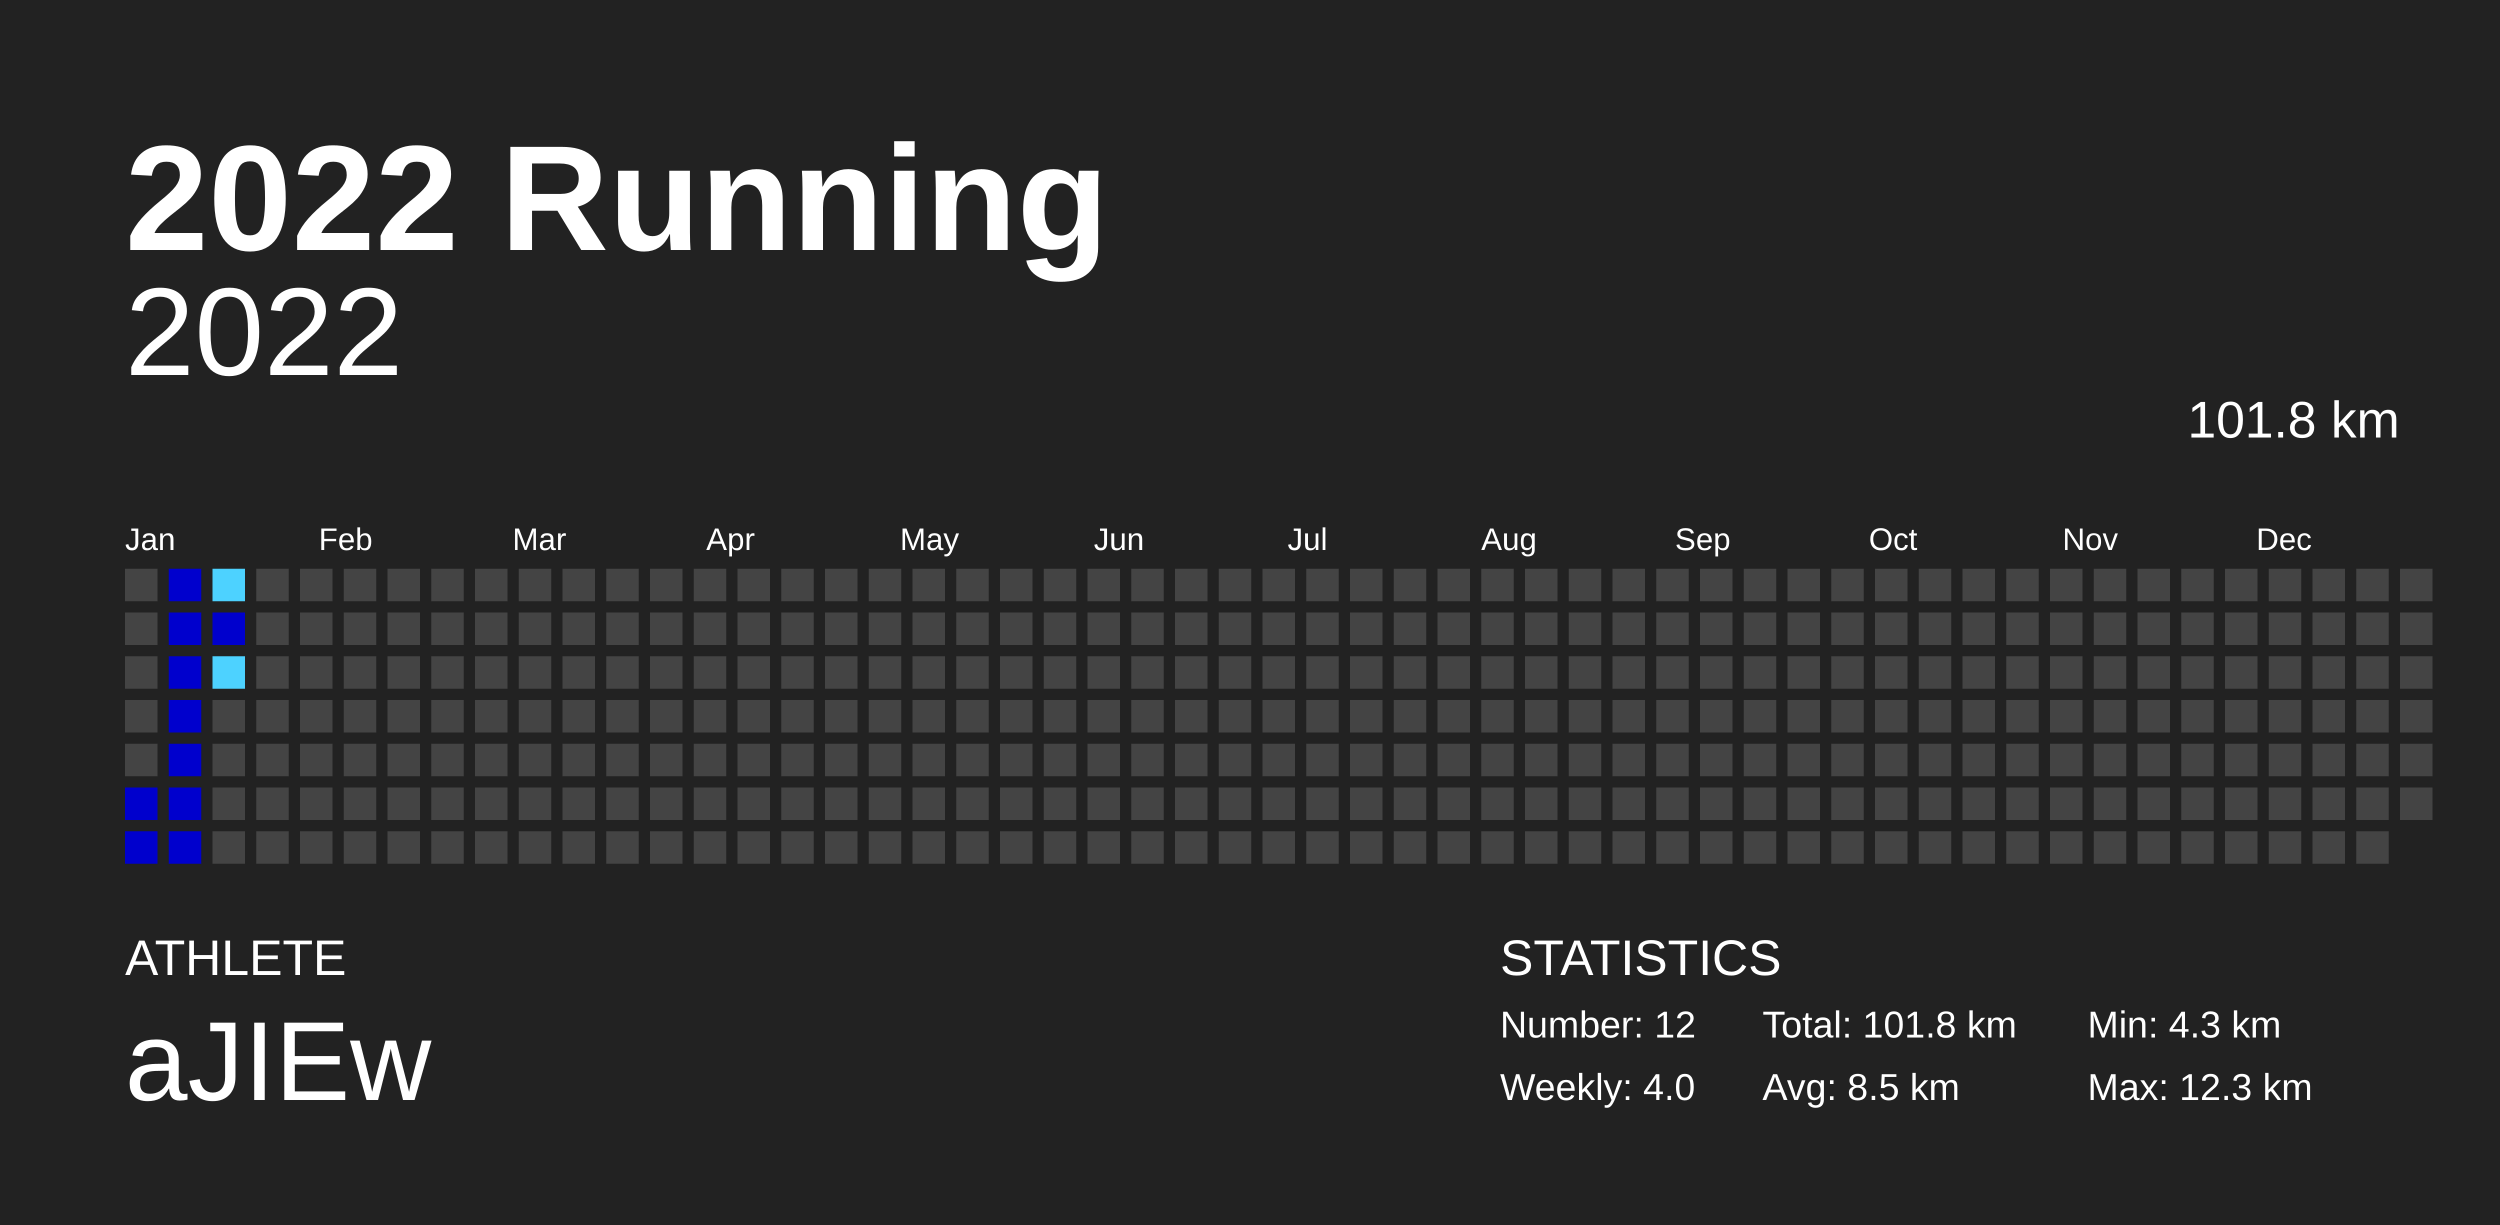
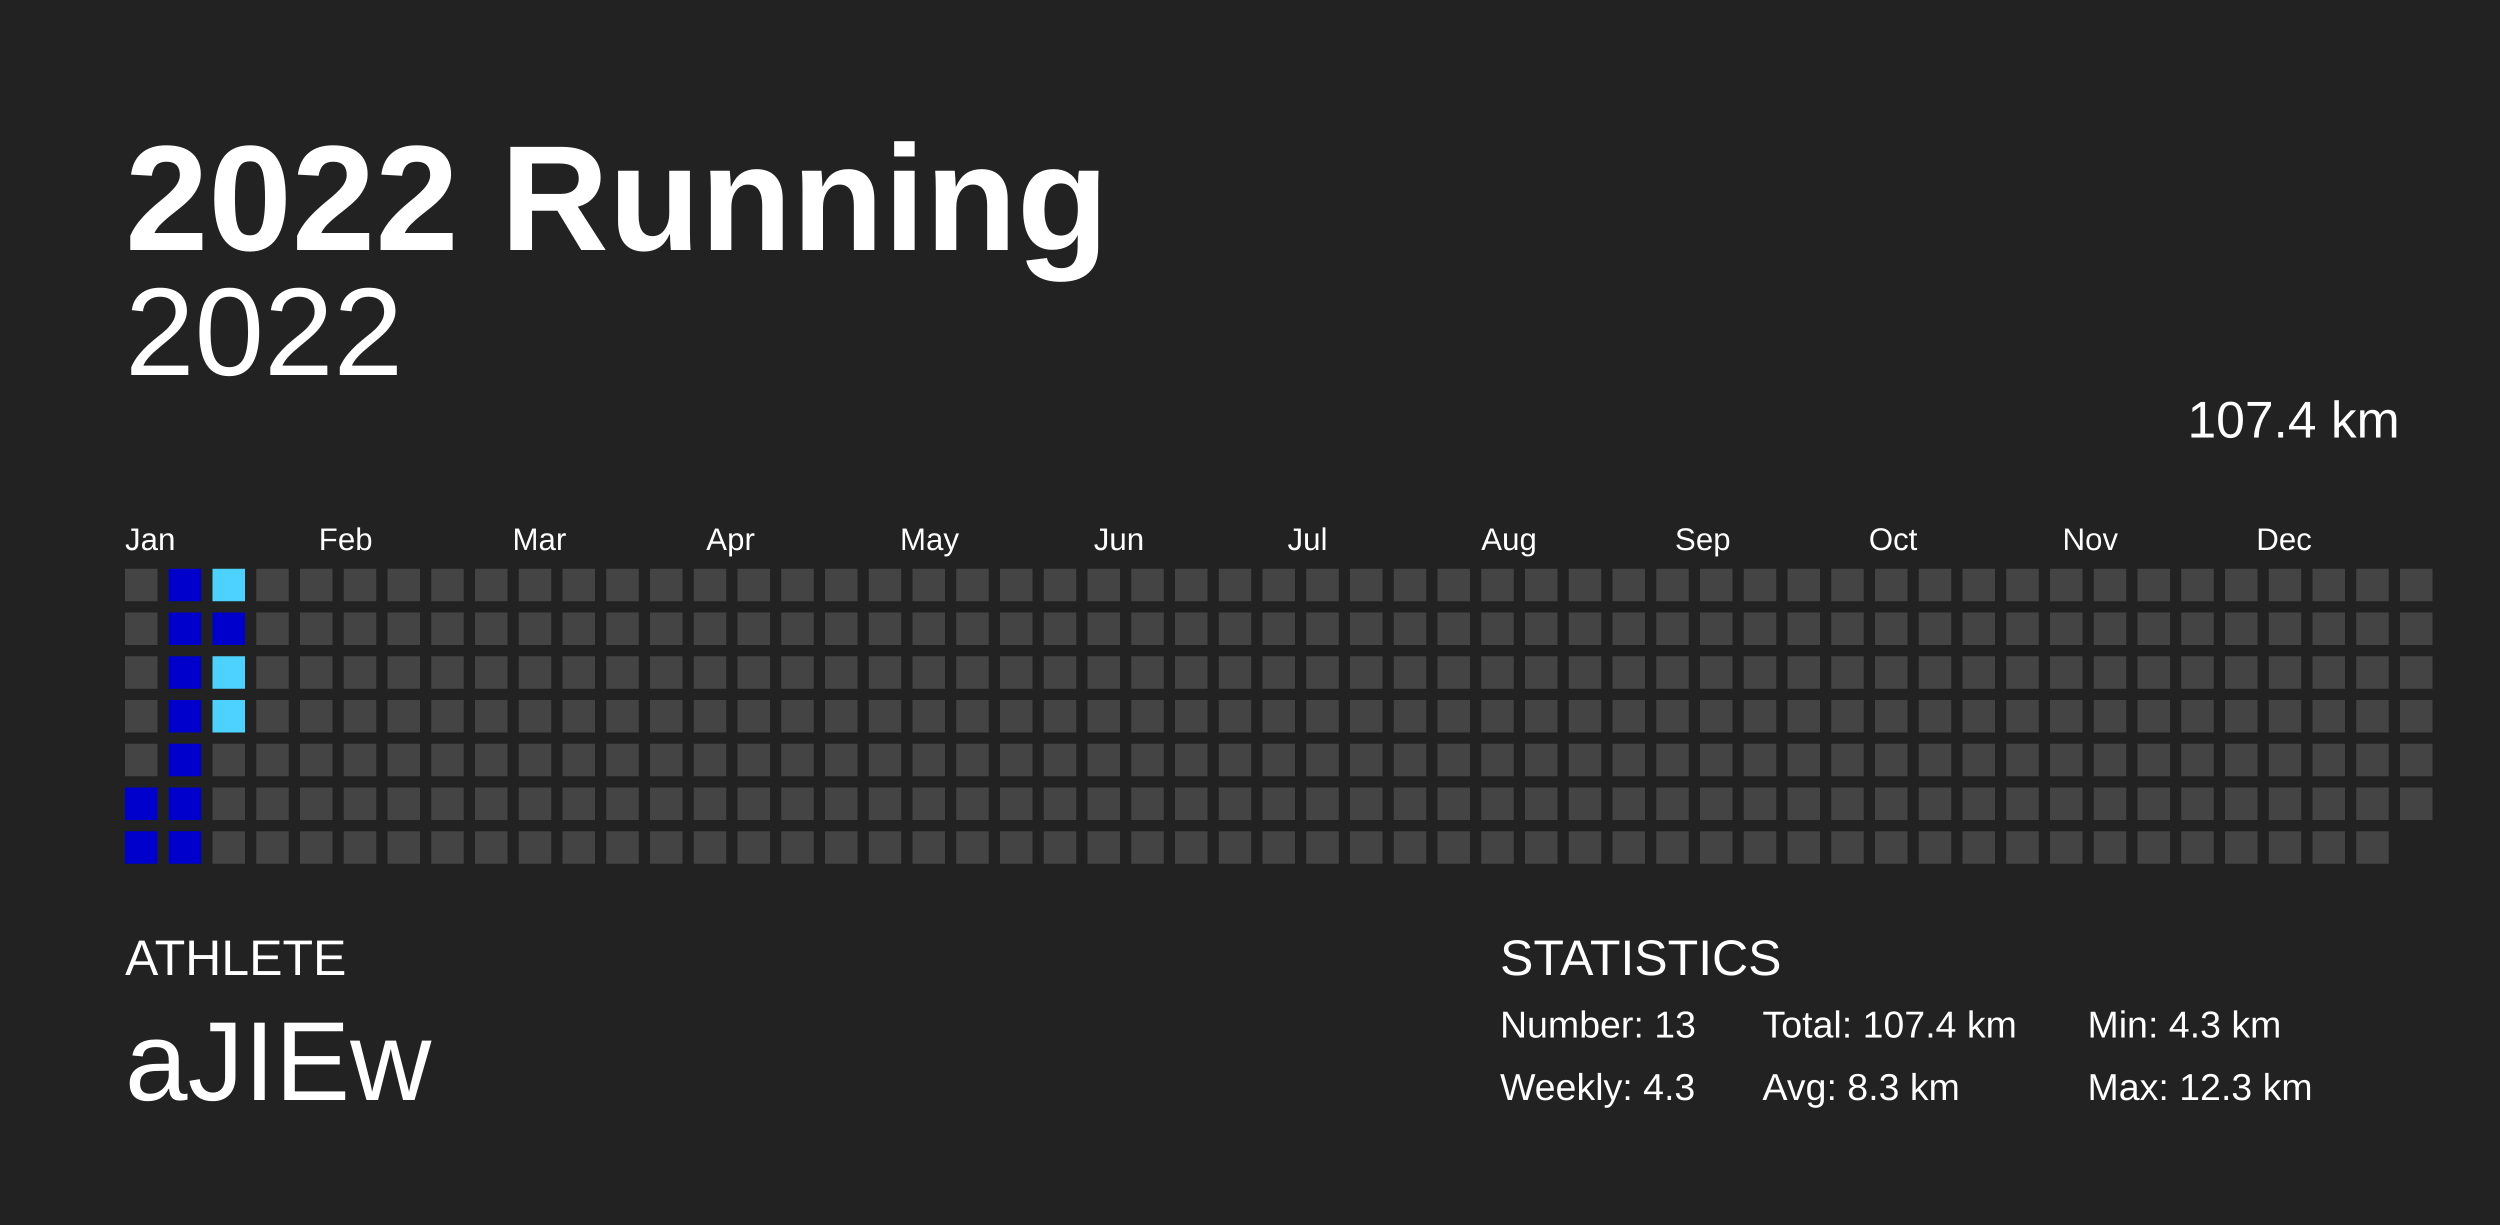
<svg xmlns="http://www.w3.org/2000/svg" baseProfile="full" height="98mm" version="1.1" viewBox="0,0,200,98" width="200mm">
  <defs />
  <rect fill="#222222" height="98" width="200" x="0" y="0" />
  <text fill="#FFFFFF" style="font-size:12px; font-family:Arial; font-weight:bold;" x="10" y="20">2022 Running</text>
  <text fill="#FFFFFF" style="font-size:4px; font-family:Arial" x="10" y="78">ATHLETE</text>
  <text fill="#FFFFFF" style="font-size:9px; font-family:Arial" x="10" y="88">aJIEw</text>
  <text fill="#FFFFFF" style="font-size:4px; font-family:Arial" x="120" y="78">STATISTICS</text>
-   <text fill="#FFFFFF" style="font-size:3px; font-family:Arial" x="120" y="83">Number: 12</text>
-   <text fill="#FFFFFF" style="font-size:3px; font-family:Arial" x="120" y="88">Weekly: 4.0</text>
-   <text fill="#FFFFFF" style="font-size:3px; font-family:Arial" x="141" y="83">Total: 101.8 km</text>
-   <text fill="#FFFFFF" style="font-size:3px; font-family:Arial" x="141" y="88">Avg: 8.5 km</text>
+   <text fill="#FFFFFF" style="font-size:3px; font-family:Arial" x="120" y="83">Number: 13</text>
+   <text fill="#FFFFFF" style="font-size:3px; font-family:Arial" x="120" y="88">Weekly: 4.3</text>
+   <text fill="#FFFFFF" style="font-size:3px; font-family:Arial" x="141" y="83">Total: 107.4 km</text>
+   <text fill="#FFFFFF" style="font-size:3px; font-family:Arial" x="141" y="88">Avg: 8.3 km</text>
  <text fill="#FFFFFF" style="font-size:3px; font-family:Arial" x="167" y="83">Min: 4.3 km</text>
  <text fill="#FFFFFF" style="font-size:3px; font-family:Arial" x="167" y="88">Max: 12.3 km</text>
  <text alignment-baseline="hanging" fill="#FFFFFF" style="font-size:10.0px; font-family:Arial;" x="10" y="30">2022</text>
-   <text alignment-baseline="hanging" fill="#FFFFFF" style="font-size:4.125px; font-family:Arial;" x="175" y="35">101.8 km</text>
+   <text alignment-baseline="hanging" fill="#FFFFFF" style="font-size:4.125px; font-family:Arial;" x="175" y="35">107.4 km</text>
  <text fill="#FFFFFF" style="font-size:2.5px; font-family:Arial" x="10.0" y="44">Jan</text>
  <text fill="#FFFFFF" style="font-size:2.5px; font-family:Arial" x="25.5" y="44">Feb</text>
  <text fill="#FFFFFF" style="font-size:2.5px; font-family:Arial" x="41.0" y="44">Mar</text>
  <text fill="#FFFFFF" style="font-size:2.5px; font-family:Arial" x="56.5" y="44">Apr</text>
  <text fill="#FFFFFF" style="font-size:2.5px; font-family:Arial" x="72.0" y="44">May</text>
  <text fill="#FFFFFF" style="font-size:2.5px; font-family:Arial" x="87.5" y="44">Jun</text>
  <text fill="#FFFFFF" style="font-size:2.5px; font-family:Arial" x="103.0" y="44">Jul</text>
  <text fill="#FFFFFF" style="font-size:2.5px; font-family:Arial" x="118.5" y="44">Aug</text>
  <text fill="#FFFFFF" style="font-size:2.5px; font-family:Arial" x="134.0" y="44">Sep</text>
  <text fill="#FFFFFF" style="font-size:2.5px; font-family:Arial" x="149.5" y="44">Oct</text>
  <text fill="#FFFFFF" style="font-size:2.5px; font-family:Arial" x="165.0" y="44">Nov</text>
  <text fill="#FFFFFF" style="font-size:2.5px; font-family:Arial" x="180.5" y="44">Dec</text>
  <rect fill="#444444" height="2.6" width="2.6" x="10.0" y="45.5" />
  <rect fill="#444444" height="2.6" width="2.6" x="10.0" y="49.0" />
  <rect fill="#444444" height="2.6" width="2.6" x="10.0" y="52.5" />
  <rect fill="#444444" height="2.6" width="2.6" x="10.0" y="56.0" />
  <rect fill="#444444" height="2.6" width="2.6" x="10.0" y="59.5" />
  <rect fill="mediumblue" height="2.6" width="2.6" x="10.0" y="63.0" />
  <rect fill="mediumblue" height="2.6" width="2.6" x="10.0" y="66.5" />
  <rect fill="mediumblue" height="2.6" width="2.6" x="13.5" y="45.5" />
  <rect fill="mediumblue" height="2.6" width="2.6" x="13.5" y="49.0" />
  <rect fill="mediumblue" height="2.6" width="2.6" x="13.5" y="52.5" />
  <rect fill="mediumblue" height="2.6" width="2.6" x="13.5" y="56.0" />
  <rect fill="mediumblue" height="2.6" width="2.6" x="13.5" y="59.5" />
  <rect fill="mediumblue" height="2.6" width="2.6" x="13.5" y="63.0" />
  <rect fill="mediumblue" height="2.6" width="2.6" x="13.5" y="66.5" />
  <rect fill="#4dd2ff" height="2.6" width="2.6" x="17.0" y="45.5" />
  <rect fill="mediumblue" height="2.6" width="2.6" x="17.0" y="49.0" />
  <rect fill="#4dd2ff" height="2.6" width="2.6" x="17.0" y="52.5" />
-   <rect fill="#444444" height="2.6" width="2.6" x="17.0" y="56.0" />
+   <rect fill="#4dd2ff" height="2.6" width="2.6" x="17.0" y="56.0" />
  <rect fill="#444444" height="2.6" width="2.6" x="17.0" y="59.5" />
  <rect fill="#444444" height="2.6" width="2.6" x="17.0" y="63.0" />
  <rect fill="#444444" height="2.6" width="2.6" x="17.0" y="66.5" />
  <rect fill="#444444" height="2.6" width="2.6" x="20.5" y="45.5" />
  <rect fill="#444444" height="2.6" width="2.6" x="20.5" y="49.0" />
  <rect fill="#444444" height="2.6" width="2.6" x="20.5" y="52.5" />
  <rect fill="#444444" height="2.6" width="2.6" x="20.5" y="56.0" />
  <rect fill="#444444" height="2.6" width="2.6" x="20.5" y="59.5" />
  <rect fill="#444444" height="2.6" width="2.6" x="20.5" y="63.0" />
  <rect fill="#444444" height="2.6" width="2.6" x="20.5" y="66.5" />
  <rect fill="#444444" height="2.6" width="2.6" x="24.0" y="45.5" />
  <rect fill="#444444" height="2.6" width="2.6" x="24.0" y="49.0" />
  <rect fill="#444444" height="2.6" width="2.6" x="24.0" y="52.5" />
  <rect fill="#444444" height="2.6" width="2.6" x="24.0" y="56.0" />
  <rect fill="#444444" height="2.6" width="2.6" x="24.0" y="59.5" />
  <rect fill="#444444" height="2.6" width="2.6" x="24.0" y="63.0" />
  <rect fill="#444444" height="2.6" width="2.6" x="24.0" y="66.5" />
  <rect fill="#444444" height="2.6" width="2.6" x="27.5" y="45.5" />
  <rect fill="#444444" height="2.6" width="2.6" x="27.5" y="49.0" />
  <rect fill="#444444" height="2.6" width="2.6" x="27.5" y="52.5" />
  <rect fill="#444444" height="2.6" width="2.6" x="27.5" y="56.0" />
  <rect fill="#444444" height="2.6" width="2.6" x="27.5" y="59.5" />
  <rect fill="#444444" height="2.6" width="2.6" x="27.5" y="63.0" />
  <rect fill="#444444" height="2.6" width="2.6" x="27.5" y="66.5" />
  <rect fill="#444444" height="2.6" width="2.6" x="31.0" y="45.5" />
  <rect fill="#444444" height="2.6" width="2.6" x="31.0" y="49.0" />
  <rect fill="#444444" height="2.6" width="2.6" x="31.0" y="52.5" />
  <rect fill="#444444" height="2.6" width="2.6" x="31.0" y="56.0" />
  <rect fill="#444444" height="2.6" width="2.6" x="31.0" y="59.5" />
  <rect fill="#444444" height="2.6" width="2.6" x="31.0" y="63.0" />
  <rect fill="#444444" height="2.6" width="2.6" x="31.0" y="66.5" />
  <rect fill="#444444" height="2.6" width="2.6" x="34.5" y="45.5" />
  <rect fill="#444444" height="2.6" width="2.6" x="34.5" y="49.0" />
  <rect fill="#444444" height="2.6" width="2.6" x="34.5" y="52.5" />
  <rect fill="#444444" height="2.6" width="2.6" x="34.5" y="56.0" />
  <rect fill="#444444" height="2.6" width="2.6" x="34.5" y="59.5" />
  <rect fill="#444444" height="2.6" width="2.6" x="34.5" y="63.0" />
  <rect fill="#444444" height="2.6" width="2.6" x="34.5" y="66.5" />
  <rect fill="#444444" height="2.6" width="2.6" x="38.0" y="45.5" />
  <rect fill="#444444" height="2.6" width="2.6" x="38.0" y="49.0" />
  <rect fill="#444444" height="2.6" width="2.6" x="38.0" y="52.5" />
  <rect fill="#444444" height="2.6" width="2.6" x="38.0" y="56.0" />
  <rect fill="#444444" height="2.6" width="2.6" x="38.0" y="59.5" />
  <rect fill="#444444" height="2.6" width="2.6" x="38.0" y="63.0" />
  <rect fill="#444444" height="2.6" width="2.6" x="38.0" y="66.5" />
  <rect fill="#444444" height="2.6" width="2.6" x="41.5" y="45.5" />
  <rect fill="#444444" height="2.6" width="2.6" x="41.5" y="49.0" />
  <rect fill="#444444" height="2.6" width="2.6" x="41.5" y="52.5" />
  <rect fill="#444444" height="2.6" width="2.6" x="41.5" y="56.0" />
  <rect fill="#444444" height="2.6" width="2.6" x="41.5" y="59.5" />
  <rect fill="#444444" height="2.6" width="2.6" x="41.5" y="63.0" />
  <rect fill="#444444" height="2.6" width="2.6" x="41.5" y="66.5" />
  <rect fill="#444444" height="2.6" width="2.6" x="45.0" y="45.5" />
  <rect fill="#444444" height="2.6" width="2.6" x="45.0" y="49.0" />
  <rect fill="#444444" height="2.6" width="2.6" x="45.0" y="52.5" />
  <rect fill="#444444" height="2.6" width="2.6" x="45.0" y="56.0" />
  <rect fill="#444444" height="2.6" width="2.6" x="45.0" y="59.5" />
  <rect fill="#444444" height="2.6" width="2.6" x="45.0" y="63.0" />
  <rect fill="#444444" height="2.6" width="2.6" x="45.0" y="66.5" />
  <rect fill="#444444" height="2.6" width="2.6" x="48.5" y="45.5" />
  <rect fill="#444444" height="2.6" width="2.6" x="48.5" y="49.0" />
  <rect fill="#444444" height="2.6" width="2.6" x="48.5" y="52.5" />
  <rect fill="#444444" height="2.6" width="2.6" x="48.5" y="56.0" />
  <rect fill="#444444" height="2.6" width="2.6" x="48.5" y="59.5" />
  <rect fill="#444444" height="2.6" width="2.6" x="48.5" y="63.0" />
  <rect fill="#444444" height="2.6" width="2.6" x="48.5" y="66.5" />
  <rect fill="#444444" height="2.6" width="2.6" x="52.0" y="45.5" />
  <rect fill="#444444" height="2.6" width="2.6" x="52.0" y="49.0" />
  <rect fill="#444444" height="2.6" width="2.6" x="52.0" y="52.5" />
  <rect fill="#444444" height="2.6" width="2.6" x="52.0" y="56.0" />
  <rect fill="#444444" height="2.6" width="2.6" x="52.0" y="59.5" />
  <rect fill="#444444" height="2.6" width="2.6" x="52.0" y="63.0" />
  <rect fill="#444444" height="2.6" width="2.6" x="52.0" y="66.5" />
  <rect fill="#444444" height="2.6" width="2.6" x="55.5" y="45.5" />
  <rect fill="#444444" height="2.6" width="2.6" x="55.5" y="49.0" />
  <rect fill="#444444" height="2.6" width="2.6" x="55.5" y="52.5" />
  <rect fill="#444444" height="2.6" width="2.6" x="55.5" y="56.0" />
  <rect fill="#444444" height="2.6" width="2.6" x="55.5" y="59.5" />
  <rect fill="#444444" height="2.6" width="2.6" x="55.5" y="63.0" />
  <rect fill="#444444" height="2.6" width="2.6" x="55.5" y="66.5" />
  <rect fill="#444444" height="2.6" width="2.6" x="59.0" y="45.5" />
  <rect fill="#444444" height="2.6" width="2.6" x="59.0" y="49.0" />
  <rect fill="#444444" height="2.6" width="2.6" x="59.0" y="52.5" />
  <rect fill="#444444" height="2.6" width="2.6" x="59.0" y="56.0" />
  <rect fill="#444444" height="2.6" width="2.6" x="59.0" y="59.5" />
  <rect fill="#444444" height="2.6" width="2.6" x="59.0" y="63.0" />
  <rect fill="#444444" height="2.6" width="2.6" x="59.0" y="66.5" />
  <rect fill="#444444" height="2.6" width="2.6" x="62.5" y="45.5" />
  <rect fill="#444444" height="2.6" width="2.6" x="62.5" y="49.0" />
  <rect fill="#444444" height="2.6" width="2.6" x="62.5" y="52.5" />
  <rect fill="#444444" height="2.6" width="2.6" x="62.5" y="56.0" />
  <rect fill="#444444" height="2.6" width="2.6" x="62.5" y="59.5" />
  <rect fill="#444444" height="2.6" width="2.6" x="62.5" y="63.0" />
  <rect fill="#444444" height="2.6" width="2.6" x="62.5" y="66.5" />
  <rect fill="#444444" height="2.6" width="2.6" x="66.0" y="45.5" />
  <rect fill="#444444" height="2.6" width="2.6" x="66.0" y="49.0" />
  <rect fill="#444444" height="2.6" width="2.6" x="66.0" y="52.5" />
  <rect fill="#444444" height="2.6" width="2.6" x="66.0" y="56.0" />
  <rect fill="#444444" height="2.6" width="2.6" x="66.0" y="59.5" />
  <rect fill="#444444" height="2.6" width="2.6" x="66.0" y="63.0" />
  <rect fill="#444444" height="2.6" width="2.6" x="66.0" y="66.5" />
  <rect fill="#444444" height="2.6" width="2.6" x="69.5" y="45.5" />
  <rect fill="#444444" height="2.6" width="2.6" x="69.5" y="49.0" />
  <rect fill="#444444" height="2.6" width="2.6" x="69.5" y="52.5" />
  <rect fill="#444444" height="2.6" width="2.6" x="69.5" y="56.0" />
  <rect fill="#444444" height="2.6" width="2.6" x="69.5" y="59.5" />
  <rect fill="#444444" height="2.6" width="2.6" x="69.5" y="63.0" />
  <rect fill="#444444" height="2.6" width="2.6" x="69.5" y="66.5" />
  <rect fill="#444444" height="2.6" width="2.6" x="73.0" y="45.5" />
  <rect fill="#444444" height="2.6" width="2.6" x="73.0" y="49.0" />
  <rect fill="#444444" height="2.6" width="2.6" x="73.0" y="52.5" />
  <rect fill="#444444" height="2.6" width="2.6" x="73.0" y="56.0" />
  <rect fill="#444444" height="2.6" width="2.6" x="73.0" y="59.5" />
  <rect fill="#444444" height="2.6" width="2.6" x="73.0" y="63.0" />
  <rect fill="#444444" height="2.6" width="2.6" x="73.0" y="66.5" />
  <rect fill="#444444" height="2.6" width="2.6" x="76.5" y="45.5" />
  <rect fill="#444444" height="2.6" width="2.6" x="76.5" y="49.0" />
  <rect fill="#444444" height="2.6" width="2.6" x="76.5" y="52.5" />
  <rect fill="#444444" height="2.6" width="2.6" x="76.5" y="56.0" />
  <rect fill="#444444" height="2.6" width="2.6" x="76.5" y="59.5" />
  <rect fill="#444444" height="2.6" width="2.6" x="76.5" y="63.0" />
  <rect fill="#444444" height="2.6" width="2.6" x="76.5" y="66.5" />
  <rect fill="#444444" height="2.6" width="2.6" x="80.0" y="45.5" />
  <rect fill="#444444" height="2.6" width="2.6" x="80.0" y="49.0" />
  <rect fill="#444444" height="2.6" width="2.6" x="80.0" y="52.5" />
  <rect fill="#444444" height="2.6" width="2.6" x="80.0" y="56.0" />
  <rect fill="#444444" height="2.6" width="2.6" x="80.0" y="59.5" />
  <rect fill="#444444" height="2.6" width="2.6" x="80.0" y="63.0" />
  <rect fill="#444444" height="2.6" width="2.6" x="80.0" y="66.5" />
  <rect fill="#444444" height="2.6" width="2.6" x="83.5" y="45.5" />
  <rect fill="#444444" height="2.6" width="2.6" x="83.5" y="49.0" />
  <rect fill="#444444" height="2.6" width="2.6" x="83.5" y="52.5" />
  <rect fill="#444444" height="2.6" width="2.6" x="83.5" y="56.0" />
  <rect fill="#444444" height="2.6" width="2.6" x="83.5" y="59.5" />
  <rect fill="#444444" height="2.6" width="2.6" x="83.5" y="63.0" />
  <rect fill="#444444" height="2.6" width="2.6" x="83.5" y="66.5" />
  <rect fill="#444444" height="2.6" width="2.6" x="87.0" y="45.5" />
  <rect fill="#444444" height="2.6" width="2.6" x="87.0" y="49.0" />
  <rect fill="#444444" height="2.6" width="2.6" x="87.0" y="52.5" />
  <rect fill="#444444" height="2.6" width="2.6" x="87.0" y="56.0" />
  <rect fill="#444444" height="2.6" width="2.6" x="87.0" y="59.5" />
  <rect fill="#444444" height="2.6" width="2.6" x="87.0" y="63.0" />
  <rect fill="#444444" height="2.6" width="2.6" x="87.0" y="66.5" />
  <rect fill="#444444" height="2.6" width="2.6" x="90.5" y="45.5" />
  <rect fill="#444444" height="2.6" width="2.6" x="90.5" y="49.0" />
  <rect fill="#444444" height="2.6" width="2.6" x="90.5" y="52.5" />
  <rect fill="#444444" height="2.6" width="2.6" x="90.5" y="56.0" />
  <rect fill="#444444" height="2.6" width="2.6" x="90.5" y="59.5" />
  <rect fill="#444444" height="2.6" width="2.6" x="90.5" y="63.0" />
  <rect fill="#444444" height="2.6" width="2.6" x="90.5" y="66.5" />
  <rect fill="#444444" height="2.6" width="2.6" x="94.0" y="45.5" />
  <rect fill="#444444" height="2.6" width="2.6" x="94.0" y="49.0" />
  <rect fill="#444444" height="2.6" width="2.6" x="94.0" y="52.5" />
  <rect fill="#444444" height="2.6" width="2.6" x="94.0" y="56.0" />
  <rect fill="#444444" height="2.6" width="2.6" x="94.0" y="59.5" />
  <rect fill="#444444" height="2.6" width="2.6" x="94.0" y="63.0" />
  <rect fill="#444444" height="2.6" width="2.6" x="94.0" y="66.5" />
  <rect fill="#444444" height="2.6" width="2.6" x="97.5" y="45.5" />
  <rect fill="#444444" height="2.6" width="2.6" x="97.5" y="49.0" />
  <rect fill="#444444" height="2.6" width="2.6" x="97.5" y="52.5" />
  <rect fill="#444444" height="2.6" width="2.6" x="97.5" y="56.0" />
  <rect fill="#444444" height="2.6" width="2.6" x="97.5" y="59.5" />
  <rect fill="#444444" height="2.6" width="2.6" x="97.5" y="63.0" />
  <rect fill="#444444" height="2.6" width="2.6" x="97.5" y="66.5" />
  <rect fill="#444444" height="2.6" width="2.6" x="101.0" y="45.5" />
  <rect fill="#444444" height="2.6" width="2.6" x="101.0" y="49.0" />
  <rect fill="#444444" height="2.6" width="2.6" x="101.0" y="52.5" />
  <rect fill="#444444" height="2.6" width="2.6" x="101.0" y="56.0" />
  <rect fill="#444444" height="2.6" width="2.6" x="101.0" y="59.5" />
  <rect fill="#444444" height="2.6" width="2.6" x="101.0" y="63.0" />
  <rect fill="#444444" height="2.6" width="2.6" x="101.0" y="66.5" />
  <rect fill="#444444" height="2.6" width="2.6" x="104.5" y="45.5" />
  <rect fill="#444444" height="2.6" width="2.6" x="104.5" y="49.0" />
  <rect fill="#444444" height="2.6" width="2.6" x="104.5" y="52.5" />
  <rect fill="#444444" height="2.6" width="2.6" x="104.5" y="56.0" />
  <rect fill="#444444" height="2.6" width="2.6" x="104.5" y="59.5" />
  <rect fill="#444444" height="2.6" width="2.6" x="104.5" y="63.0" />
  <rect fill="#444444" height="2.6" width="2.6" x="104.5" y="66.5" />
  <rect fill="#444444" height="2.6" width="2.6" x="108.0" y="45.5" />
  <rect fill="#444444" height="2.6" width="2.6" x="108.0" y="49.0" />
  <rect fill="#444444" height="2.6" width="2.6" x="108.0" y="52.5" />
  <rect fill="#444444" height="2.6" width="2.6" x="108.0" y="56.0" />
  <rect fill="#444444" height="2.6" width="2.6" x="108.0" y="59.5" />
  <rect fill="#444444" height="2.6" width="2.6" x="108.0" y="63.0" />
  <rect fill="#444444" height="2.6" width="2.6" x="108.0" y="66.5" />
  <rect fill="#444444" height="2.6" width="2.6" x="111.5" y="45.5" />
  <rect fill="#444444" height="2.6" width="2.6" x="111.5" y="49.0" />
  <rect fill="#444444" height="2.6" width="2.6" x="111.5" y="52.5" />
  <rect fill="#444444" height="2.6" width="2.6" x="111.5" y="56.0" />
  <rect fill="#444444" height="2.6" width="2.6" x="111.5" y="59.5" />
  <rect fill="#444444" height="2.6" width="2.6" x="111.5" y="63.0" />
  <rect fill="#444444" height="2.6" width="2.6" x="111.5" y="66.5" />
  <rect fill="#444444" height="2.6" width="2.6" x="115.0" y="45.5" />
  <rect fill="#444444" height="2.6" width="2.6" x="115.0" y="49.0" />
  <rect fill="#444444" height="2.6" width="2.6" x="115.0" y="52.5" />
  <rect fill="#444444" height="2.6" width="2.6" x="115.0" y="56.0" />
  <rect fill="#444444" height="2.6" width="2.6" x="115.0" y="59.5" />
  <rect fill="#444444" height="2.6" width="2.6" x="115.0" y="63.0" />
  <rect fill="#444444" height="2.6" width="2.6" x="115.0" y="66.5" />
  <rect fill="#444444" height="2.6" width="2.6" x="118.5" y="45.5" />
  <rect fill="#444444" height="2.6" width="2.6" x="118.5" y="49.0" />
  <rect fill="#444444" height="2.6" width="2.6" x="118.5" y="52.5" />
  <rect fill="#444444" height="2.6" width="2.6" x="118.5" y="56.0" />
  <rect fill="#444444" height="2.6" width="2.6" x="118.5" y="59.5" />
  <rect fill="#444444" height="2.6" width="2.6" x="118.5" y="63.0" />
  <rect fill="#444444" height="2.6" width="2.6" x="118.5" y="66.5" />
  <rect fill="#444444" height="2.6" width="2.6" x="122.0" y="45.5" />
  <rect fill="#444444" height="2.6" width="2.6" x="122.0" y="49.0" />
  <rect fill="#444444" height="2.6" width="2.6" x="122.0" y="52.5" />
  <rect fill="#444444" height="2.6" width="2.6" x="122.0" y="56.0" />
  <rect fill="#444444" height="2.6" width="2.6" x="122.0" y="59.5" />
  <rect fill="#444444" height="2.6" width="2.6" x="122.0" y="63.0" />
  <rect fill="#444444" height="2.6" width="2.6" x="122.0" y="66.5" />
  <rect fill="#444444" height="2.6" width="2.6" x="125.5" y="45.5" />
  <rect fill="#444444" height="2.6" width="2.6" x="125.5" y="49.0" />
  <rect fill="#444444" height="2.6" width="2.6" x="125.5" y="52.5" />
  <rect fill="#444444" height="2.6" width="2.6" x="125.5" y="56.0" />
  <rect fill="#444444" height="2.6" width="2.6" x="125.5" y="59.5" />
  <rect fill="#444444" height="2.6" width="2.6" x="125.5" y="63.0" />
  <rect fill="#444444" height="2.6" width="2.6" x="125.5" y="66.5" />
  <rect fill="#444444" height="2.6" width="2.6" x="129.0" y="45.5" />
  <rect fill="#444444" height="2.6" width="2.6" x="129.0" y="49.0" />
  <rect fill="#444444" height="2.6" width="2.6" x="129.0" y="52.5" />
  <rect fill="#444444" height="2.6" width="2.6" x="129.0" y="56.0" />
  <rect fill="#444444" height="2.6" width="2.6" x="129.0" y="59.5" />
  <rect fill="#444444" height="2.6" width="2.6" x="129.0" y="63.0" />
  <rect fill="#444444" height="2.6" width="2.6" x="129.0" y="66.5" />
  <rect fill="#444444" height="2.6" width="2.6" x="132.5" y="45.5" />
  <rect fill="#444444" height="2.6" width="2.6" x="132.5" y="49.0" />
  <rect fill="#444444" height="2.6" width="2.6" x="132.5" y="52.5" />
  <rect fill="#444444" height="2.6" width="2.6" x="132.5" y="56.0" />
  <rect fill="#444444" height="2.6" width="2.6" x="132.5" y="59.5" />
  <rect fill="#444444" height="2.6" width="2.6" x="132.5" y="63.0" />
  <rect fill="#444444" height="2.6" width="2.6" x="132.5" y="66.5" />
  <rect fill="#444444" height="2.6" width="2.6" x="136.0" y="45.5" />
  <rect fill="#444444" height="2.6" width="2.6" x="136.0" y="49.0" />
  <rect fill="#444444" height="2.6" width="2.6" x="136.0" y="52.5" />
  <rect fill="#444444" height="2.6" width="2.6" x="136.0" y="56.0" />
  <rect fill="#444444" height="2.6" width="2.6" x="136.0" y="59.5" />
  <rect fill="#444444" height="2.6" width="2.6" x="136.0" y="63.0" />
  <rect fill="#444444" height="2.6" width="2.6" x="136.0" y="66.5" />
  <rect fill="#444444" height="2.6" width="2.6" x="139.5" y="45.5" />
  <rect fill="#444444" height="2.6" width="2.6" x="139.5" y="49.0" />
  <rect fill="#444444" height="2.6" width="2.6" x="139.5" y="52.5" />
  <rect fill="#444444" height="2.6" width="2.6" x="139.5" y="56.0" />
  <rect fill="#444444" height="2.6" width="2.6" x="139.5" y="59.5" />
  <rect fill="#444444" height="2.6" width="2.6" x="139.5" y="63.0" />
  <rect fill="#444444" height="2.6" width="2.6" x="139.5" y="66.5" />
  <rect fill="#444444" height="2.6" width="2.6" x="143.0" y="45.5" />
  <rect fill="#444444" height="2.6" width="2.6" x="143.0" y="49.0" />
  <rect fill="#444444" height="2.6" width="2.6" x="143.0" y="52.5" />
  <rect fill="#444444" height="2.6" width="2.6" x="143.0" y="56.0" />
  <rect fill="#444444" height="2.6" width="2.6" x="143.0" y="59.5" />
  <rect fill="#444444" height="2.6" width="2.6" x="143.0" y="63.0" />
  <rect fill="#444444" height="2.6" width="2.6" x="143.0" y="66.5" />
  <rect fill="#444444" height="2.6" width="2.6" x="146.5" y="45.5" />
  <rect fill="#444444" height="2.6" width="2.6" x="146.5" y="49.0" />
  <rect fill="#444444" height="2.6" width="2.6" x="146.5" y="52.5" />
  <rect fill="#444444" height="2.6" width="2.6" x="146.5" y="56.0" />
  <rect fill="#444444" height="2.6" width="2.6" x="146.5" y="59.5" />
  <rect fill="#444444" height="2.6" width="2.6" x="146.5" y="63.0" />
  <rect fill="#444444" height="2.6" width="2.6" x="146.5" y="66.5" />
  <rect fill="#444444" height="2.6" width="2.6" x="150.0" y="45.5" />
  <rect fill="#444444" height="2.6" width="2.6" x="150.0" y="49.0" />
  <rect fill="#444444" height="2.6" width="2.6" x="150.0" y="52.5" />
  <rect fill="#444444" height="2.6" width="2.6" x="150.0" y="56.0" />
  <rect fill="#444444" height="2.6" width="2.6" x="150.0" y="59.5" />
  <rect fill="#444444" height="2.6" width="2.6" x="150.0" y="63.0" />
  <rect fill="#444444" height="2.6" width="2.6" x="150.0" y="66.5" />
  <rect fill="#444444" height="2.6" width="2.6" x="153.5" y="45.5" />
  <rect fill="#444444" height="2.6" width="2.6" x="153.5" y="49.0" />
  <rect fill="#444444" height="2.6" width="2.6" x="153.5" y="52.5" />
  <rect fill="#444444" height="2.6" width="2.6" x="153.5" y="56.0" />
  <rect fill="#444444" height="2.6" width="2.6" x="153.5" y="59.5" />
  <rect fill="#444444" height="2.6" width="2.6" x="153.5" y="63.0" />
  <rect fill="#444444" height="2.6" width="2.6" x="153.5" y="66.5" />
  <rect fill="#444444" height="2.6" width="2.6" x="157.0" y="45.5" />
  <rect fill="#444444" height="2.6" width="2.6" x="157.0" y="49.0" />
  <rect fill="#444444" height="2.6" width="2.6" x="157.0" y="52.5" />
  <rect fill="#444444" height="2.6" width="2.6" x="157.0" y="56.0" />
  <rect fill="#444444" height="2.6" width="2.6" x="157.0" y="59.5" />
  <rect fill="#444444" height="2.6" width="2.6" x="157.0" y="63.0" />
  <rect fill="#444444" height="2.6" width="2.6" x="157.0" y="66.5" />
  <rect fill="#444444" height="2.6" width="2.6" x="160.5" y="45.5" />
  <rect fill="#444444" height="2.6" width="2.6" x="160.5" y="49.0" />
  <rect fill="#444444" height="2.6" width="2.6" x="160.5" y="52.5" />
  <rect fill="#444444" height="2.6" width="2.6" x="160.5" y="56.0" />
  <rect fill="#444444" height="2.6" width="2.6" x="160.5" y="59.5" />
  <rect fill="#444444" height="2.6" width="2.6" x="160.5" y="63.0" />
  <rect fill="#444444" height="2.6" width="2.6" x="160.5" y="66.5" />
  <rect fill="#444444" height="2.6" width="2.6" x="164.0" y="45.5" />
  <rect fill="#444444" height="2.6" width="2.6" x="164.0" y="49.0" />
  <rect fill="#444444" height="2.6" width="2.6" x="164.0" y="52.5" />
  <rect fill="#444444" height="2.6" width="2.6" x="164.0" y="56.0" />
  <rect fill="#444444" height="2.6" width="2.6" x="164.0" y="59.5" />
  <rect fill="#444444" height="2.6" width="2.6" x="164.0" y="63.0" />
  <rect fill="#444444" height="2.6" width="2.6" x="164.0" y="66.5" />
  <rect fill="#444444" height="2.6" width="2.6" x="167.5" y="45.5" />
  <rect fill="#444444" height="2.6" width="2.6" x="167.5" y="49.0" />
  <rect fill="#444444" height="2.6" width="2.6" x="167.5" y="52.5" />
  <rect fill="#444444" height="2.6" width="2.6" x="167.5" y="56.0" />
  <rect fill="#444444" height="2.6" width="2.6" x="167.5" y="59.5" />
  <rect fill="#444444" height="2.6" width="2.6" x="167.5" y="63.0" />
  <rect fill="#444444" height="2.6" width="2.6" x="167.5" y="66.5" />
  <rect fill="#444444" height="2.6" width="2.6" x="171.0" y="45.5" />
  <rect fill="#444444" height="2.6" width="2.6" x="171.0" y="49.0" />
  <rect fill="#444444" height="2.6" width="2.6" x="171.0" y="52.5" />
  <rect fill="#444444" height="2.6" width="2.6" x="171.0" y="56.0" />
  <rect fill="#444444" height="2.6" width="2.6" x="171.0" y="59.5" />
  <rect fill="#444444" height="2.6" width="2.6" x="171.0" y="63.0" />
  <rect fill="#444444" height="2.6" width="2.6" x="171.0" y="66.5" />
  <rect fill="#444444" height="2.6" width="2.6" x="174.5" y="45.5" />
  <rect fill="#444444" height="2.6" width="2.6" x="174.5" y="49.0" />
  <rect fill="#444444" height="2.6" width="2.6" x="174.5" y="52.5" />
  <rect fill="#444444" height="2.6" width="2.6" x="174.5" y="56.0" />
  <rect fill="#444444" height="2.6" width="2.6" x="174.5" y="59.5" />
  <rect fill="#444444" height="2.6" width="2.6" x="174.5" y="63.0" />
  <rect fill="#444444" height="2.6" width="2.6" x="174.5" y="66.5" />
  <rect fill="#444444" height="2.6" width="2.6" x="178.0" y="45.5" />
  <rect fill="#444444" height="2.6" width="2.6" x="178.0" y="49.0" />
  <rect fill="#444444" height="2.6" width="2.6" x="178.0" y="52.5" />
  <rect fill="#444444" height="2.6" width="2.6" x="178.0" y="56.0" />
  <rect fill="#444444" height="2.6" width="2.6" x="178.0" y="59.5" />
  <rect fill="#444444" height="2.6" width="2.6" x="178.0" y="63.0" />
  <rect fill="#444444" height="2.6" width="2.6" x="178.0" y="66.5" />
  <rect fill="#444444" height="2.6" width="2.6" x="181.5" y="45.5" />
  <rect fill="#444444" height="2.6" width="2.6" x="181.5" y="49.0" />
  <rect fill="#444444" height="2.6" width="2.6" x="181.5" y="52.5" />
  <rect fill="#444444" height="2.6" width="2.6" x="181.5" y="56.0" />
  <rect fill="#444444" height="2.6" width="2.6" x="181.5" y="59.5" />
  <rect fill="#444444" height="2.6" width="2.6" x="181.5" y="63.0" />
  <rect fill="#444444" height="2.6" width="2.6" x="181.5" y="66.5" />
  <rect fill="#444444" height="2.6" width="2.6" x="185.0" y="45.5" />
  <rect fill="#444444" height="2.6" width="2.6" x="185.0" y="49.0" />
  <rect fill="#444444" height="2.6" width="2.6" x="185.0" y="52.5" />
  <rect fill="#444444" height="2.6" width="2.6" x="185.0" y="56.0" />
  <rect fill="#444444" height="2.6" width="2.6" x="185.0" y="59.5" />
  <rect fill="#444444" height="2.6" width="2.6" x="185.0" y="63.0" />
  <rect fill="#444444" height="2.6" width="2.6" x="185.0" y="66.5" />
  <rect fill="#444444" height="2.6" width="2.6" x="188.5" y="45.5" />
  <rect fill="#444444" height="2.6" width="2.6" x="188.5" y="49.0" />
  <rect fill="#444444" height="2.6" width="2.6" x="188.5" y="52.5" />
  <rect fill="#444444" height="2.6" width="2.6" x="188.5" y="56.0" />
  <rect fill="#444444" height="2.6" width="2.6" x="188.5" y="59.5" />
  <rect fill="#444444" height="2.6" width="2.6" x="188.5" y="63.0" />
  <rect fill="#444444" height="2.6" width="2.6" x="188.5" y="66.5" />
  <rect fill="#444444" height="2.6" width="2.6" x="192.0" y="45.5" />
  <rect fill="#444444" height="2.6" width="2.6" x="192.0" y="49.0" />
  <rect fill="#444444" height="2.6" width="2.6" x="192.0" y="52.5" />
  <rect fill="#444444" height="2.6" width="2.6" x="192.0" y="56.0" />
  <rect fill="#444444" height="2.6" width="2.6" x="192.0" y="59.5" />
  <rect fill="#444444" height="2.6" width="2.6" x="192.0" y="63.0" />
</svg>
